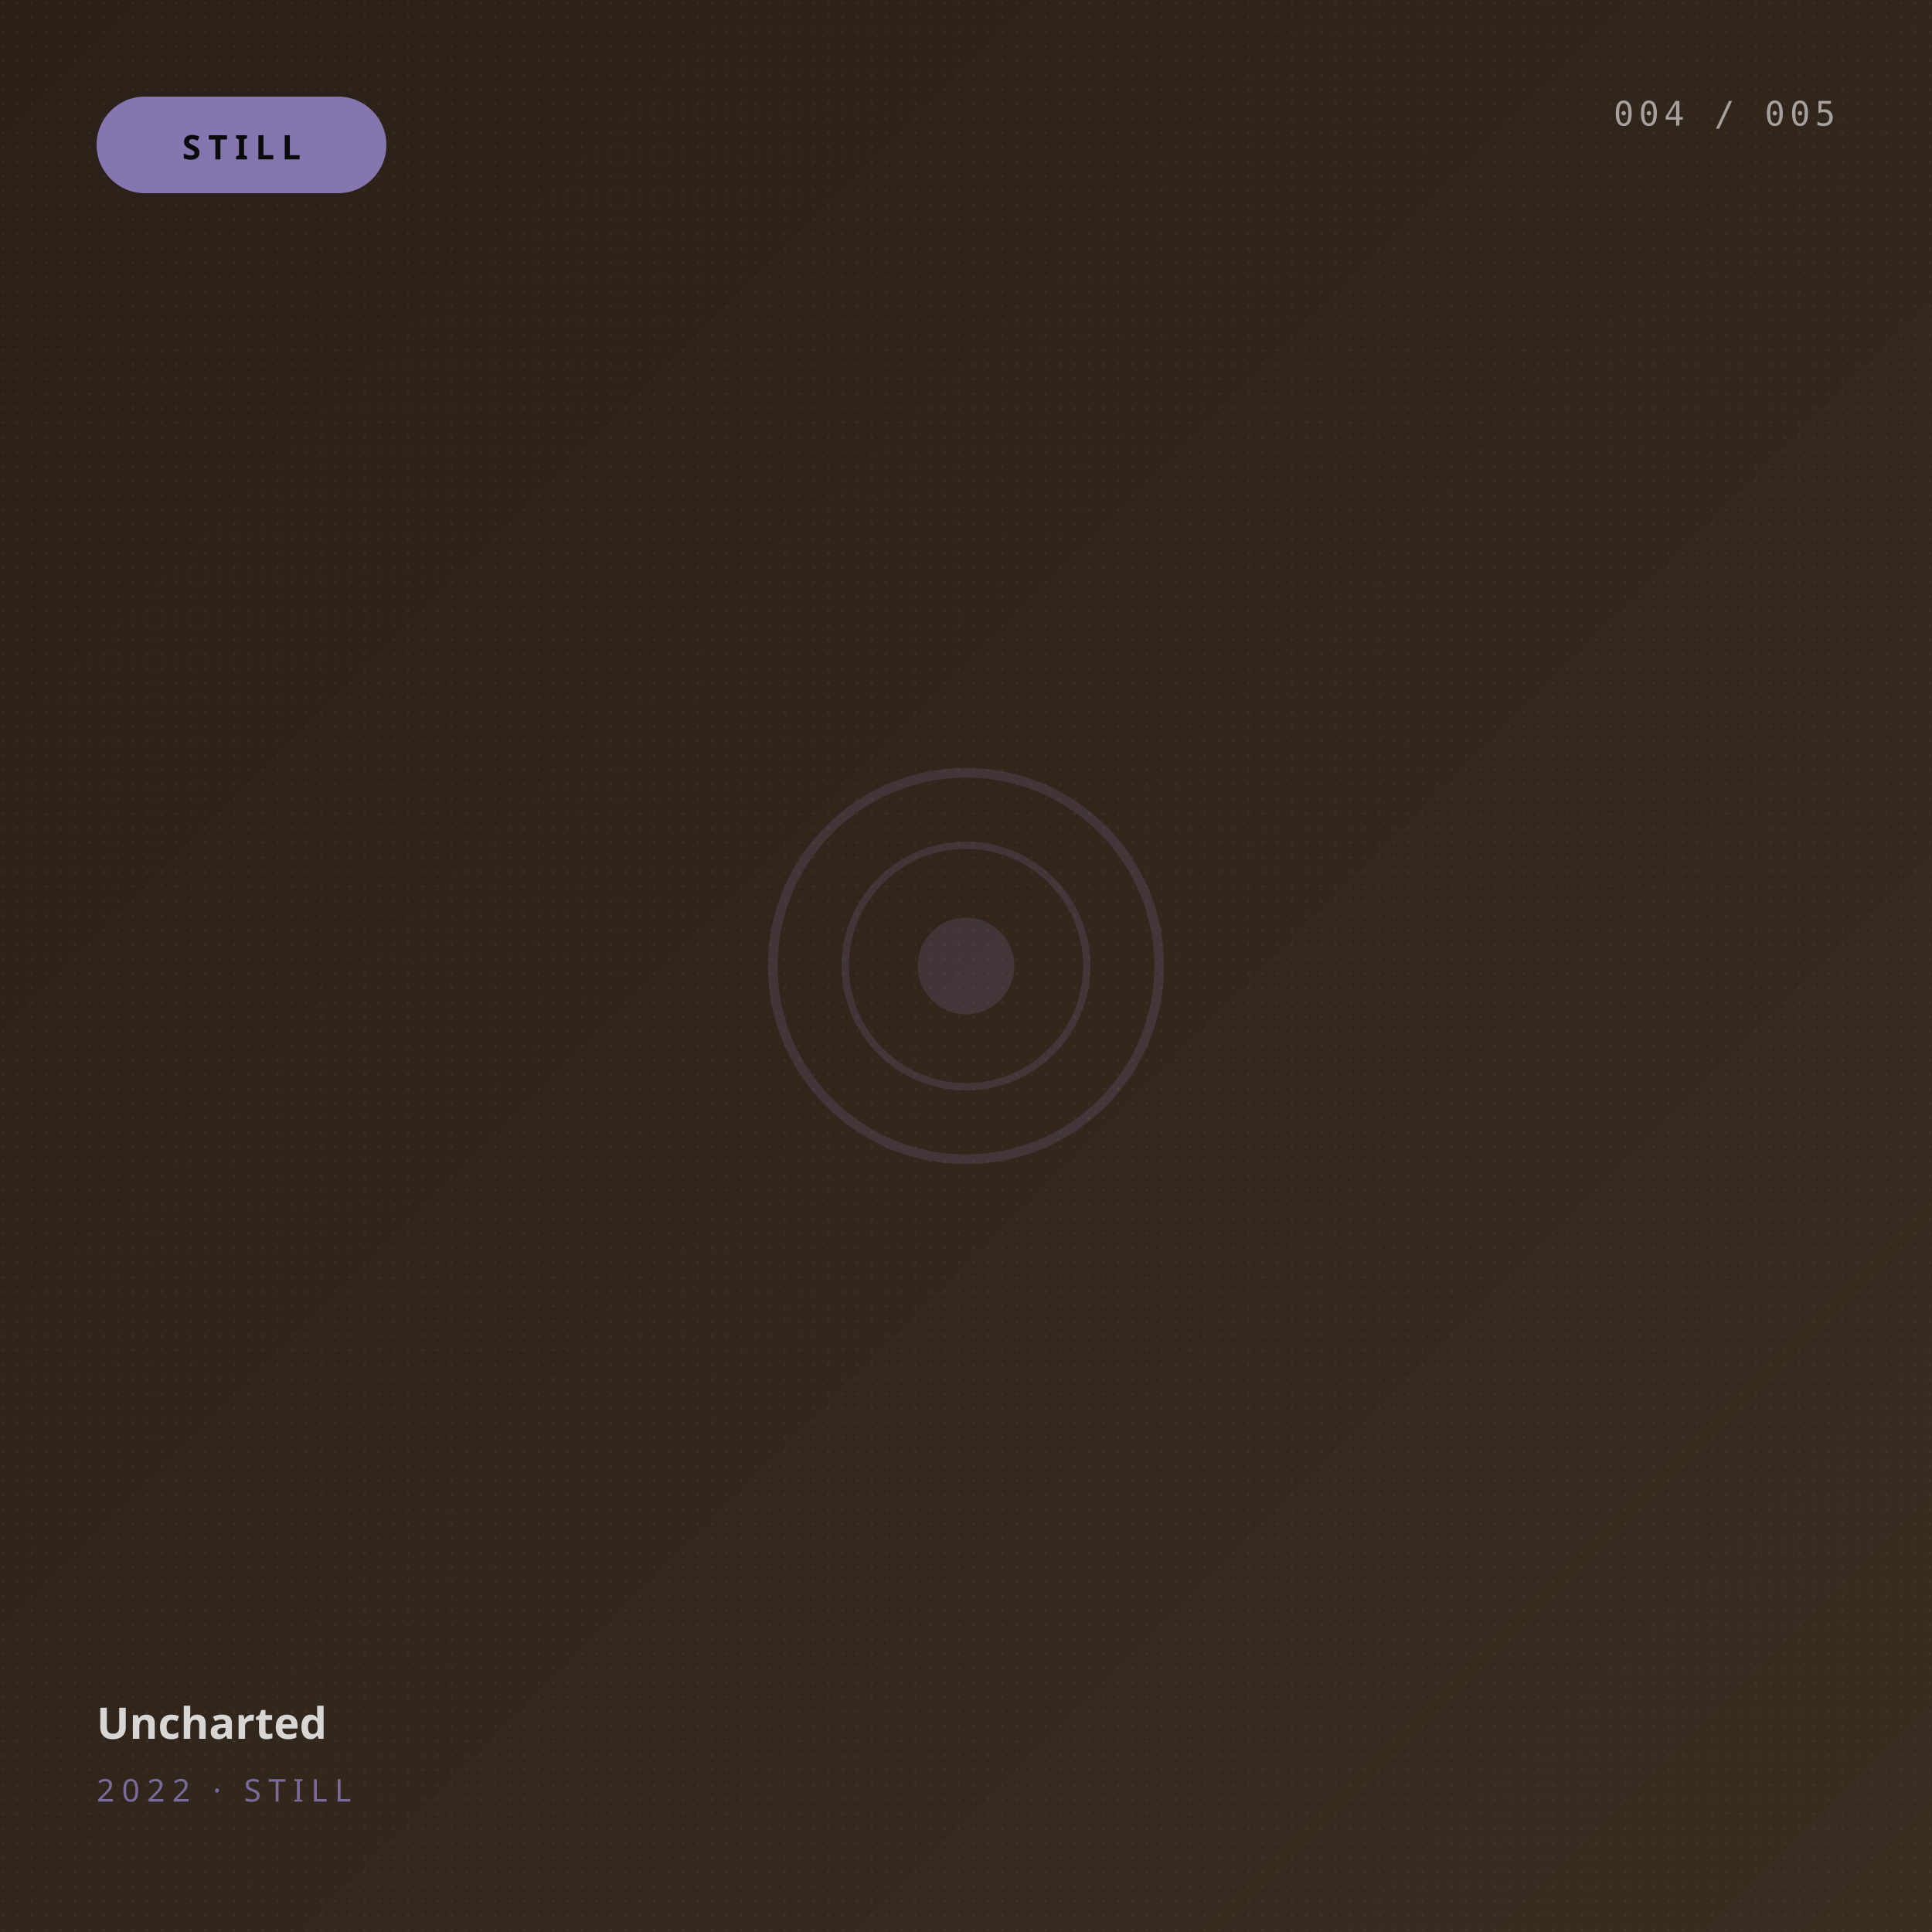
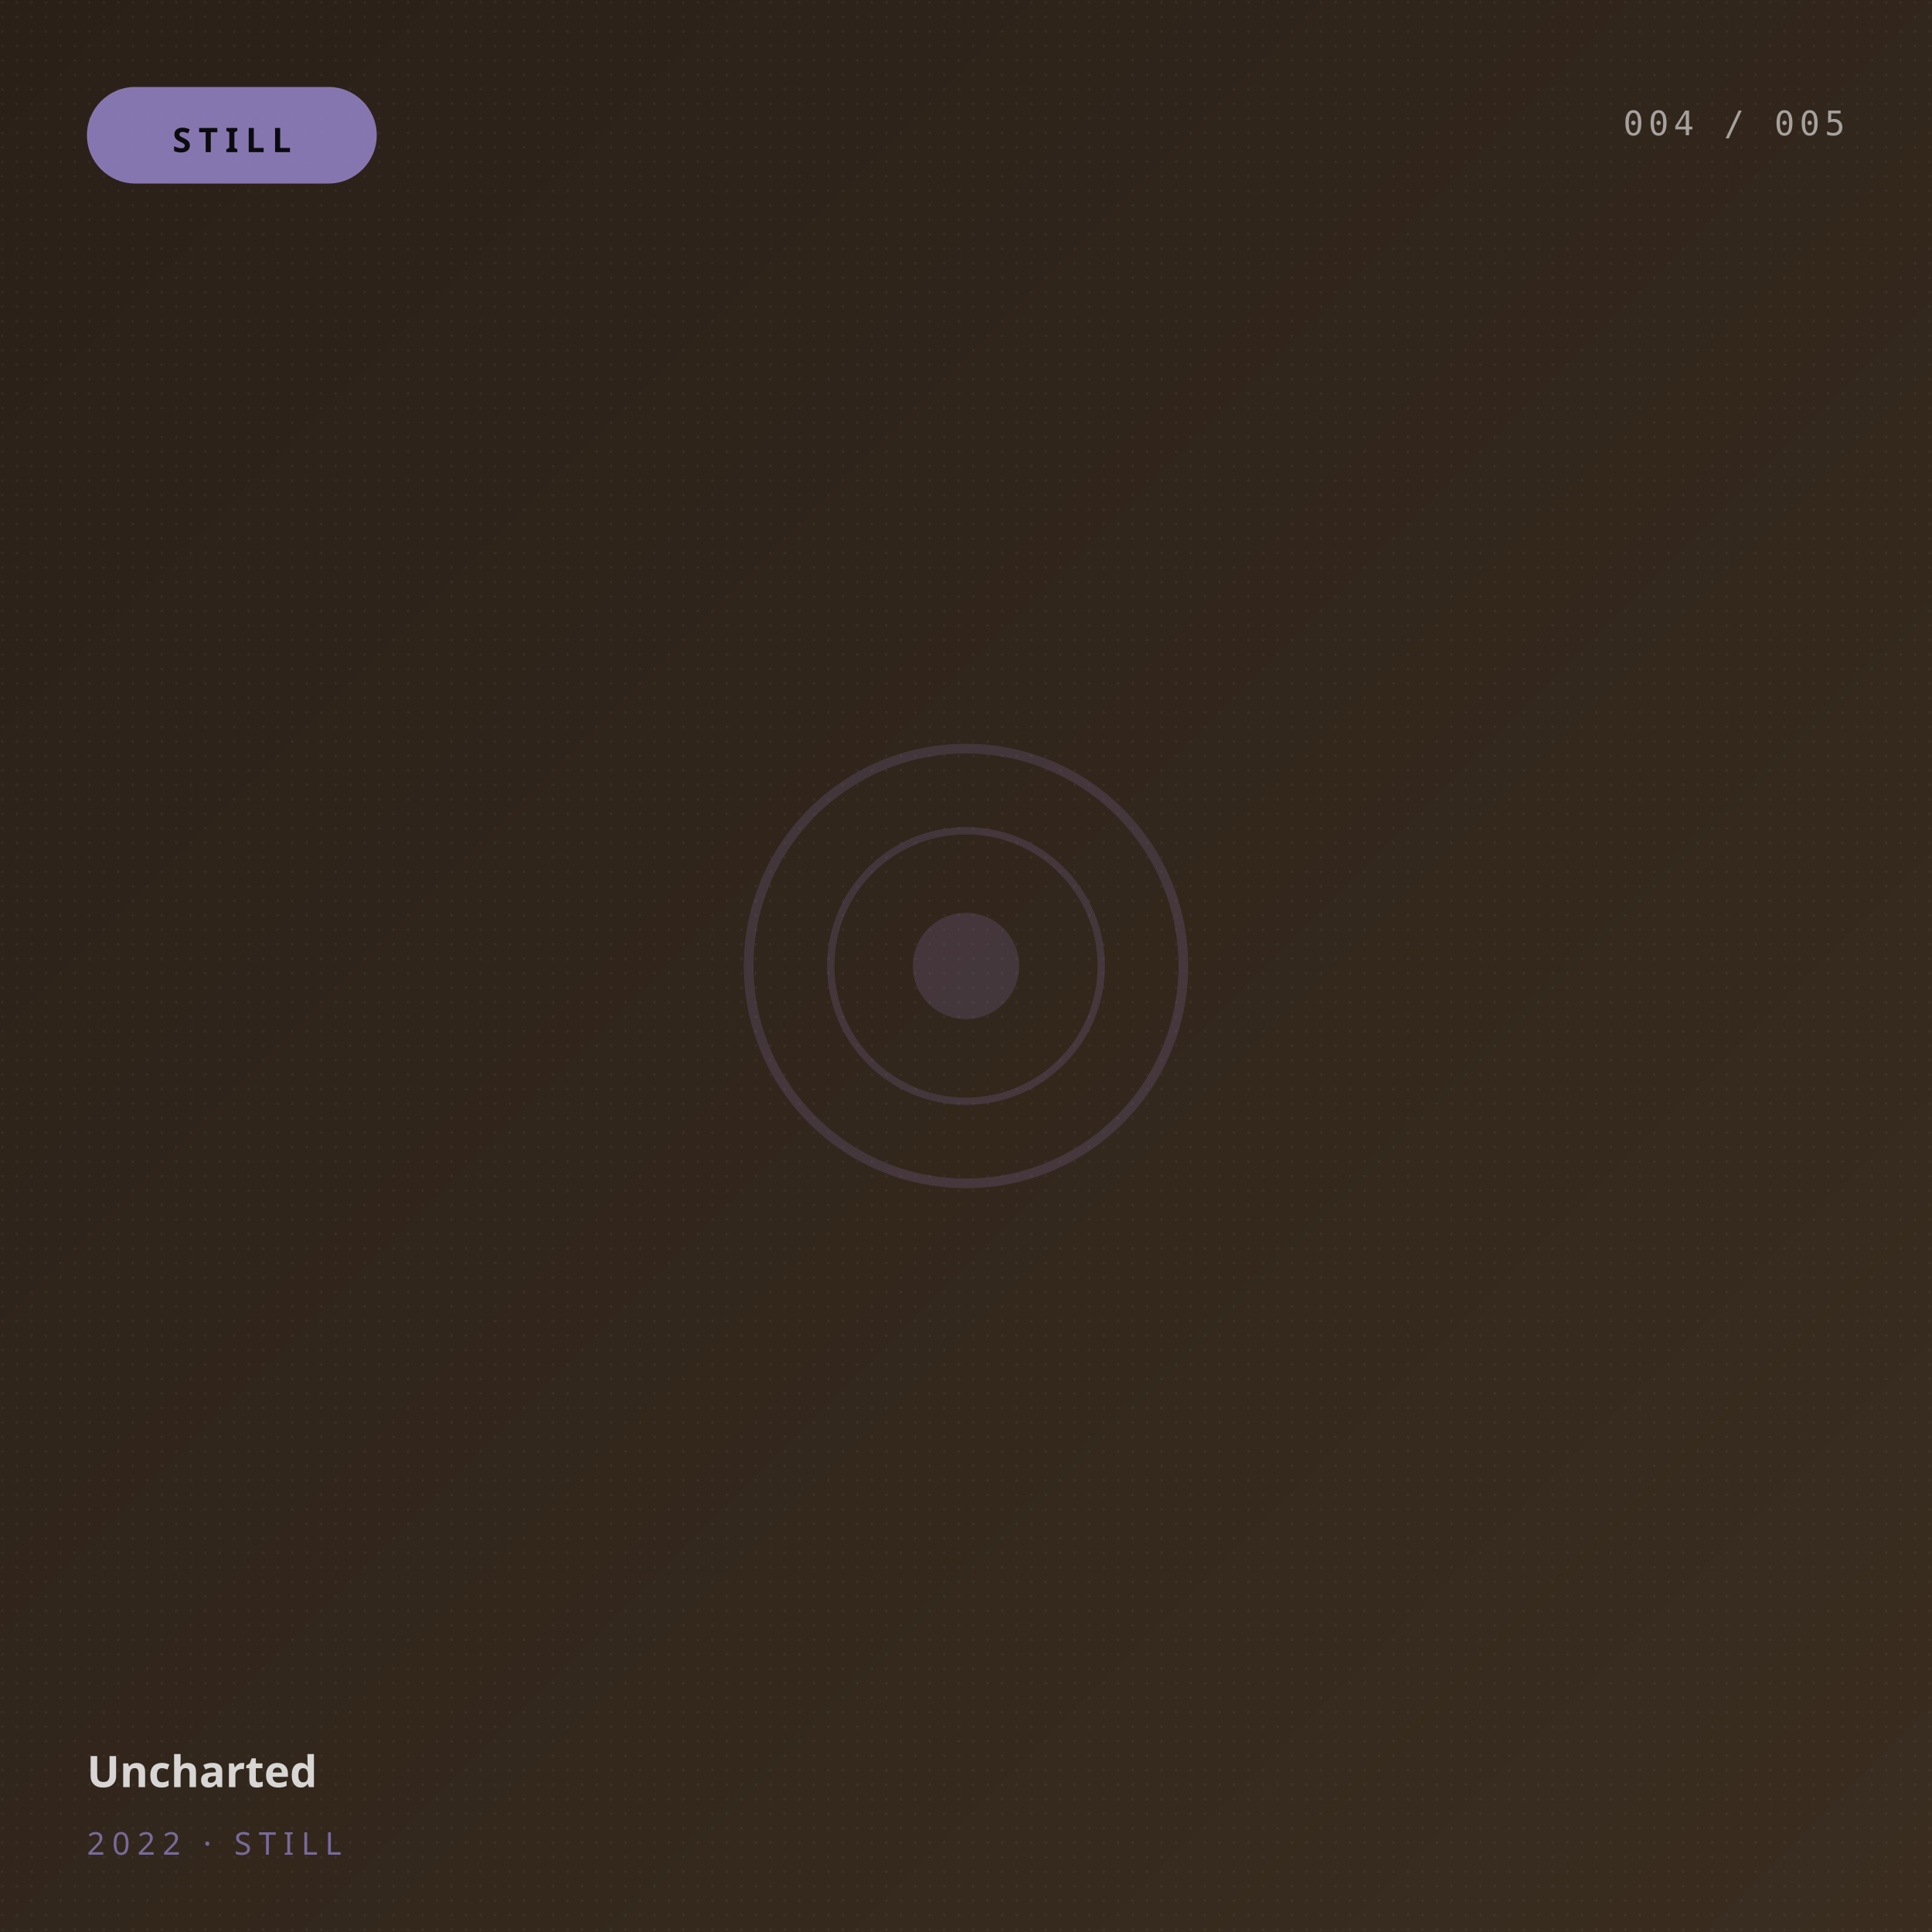
<svg xmlns="http://www.w3.org/2000/svg" viewBox="0 0 800 800" preserveAspectRatio="xMidYMid slice">
  <defs>
    <linearGradient id="p-uncharted-still-3" x1="0" y1="0" x2="1" y2="1">
      <stop offset="0%" stop-color="#2a2018" />
      <stop offset="100%" stop-color="#3a2d20" />
    </linearGradient>
    <pattern id="g-uncharted-still-3" x="0" y="0" width="6" height="6" patternUnits="userSpaceOnUse">
      <circle cx="1" cy="1" r="0.6" fill="#ffffff" opacity="0.04" />
    </pattern>
  </defs>
  <rect width="800" height="800" fill="url(#p-uncharted-still-3)" />
  <rect width="800" height="800" fill="url(#g-uncharted-still-3)" />
-   <g transform="translate(40,40)">
+   <g transform="translate(36,36)">
    <rect x="0" y="0" width="120" height="40" rx="20" fill="#8B7AB8" opacity="0.95" />
-     <text x="60" y="26" text-anchor="middle" font-family="ui-sans-serif,system-ui" font-size="14" font-weight="700" fill="#0b0b0d" letter-spacing="3">STILL</text>
+     <text x="60" y="27" text-anchor="middle" font-family="ui-sans-serif,system-ui" font-size="14" font-weight="700" fill="#0b0b0d" letter-spacing="3">STILL</text>
  </g>
-   <g transform="translate(760,52)" opacity="0.6">
+   <g transform="translate(764, 56)" opacity="0.6">
    <text x="0" y="0" text-anchor="end" font-family="ui-monospace,monospace" font-size="14" fill="#f4f4f4" letter-spacing="2">004 / 005</text>
  </g>
-   <g transform="translate(400,400)" opacity="0.18">
-     <circle cx="0" cy="0" r="80" fill="none" stroke="#8B7AB8" stroke-width="4" />
-     <circle cx="0" cy="0" r="50" fill="none" stroke="#8B7AB8" stroke-width="3" />
-     <circle cx="0" cy="0" r="20" fill="#8B7AB8" />
+   <g transform="translate(400, 400)" opacity="0.2">
+     <circle cx="0" cy="0" r="90" fill="none" stroke="#8B7AB8" stroke-width="4" />
+     <circle cx="0" cy="0" r="56" fill="none" stroke="#8B7AB8" stroke-width="3" />
+     <circle cx="0" cy="0" r="22" fill="#8B7AB8" />
  </g>
-   <g transform="translate(40,720)">
+   <g transform="translate(36, 740)">
    <text x="0" y="0" font-family="ui-sans-serif,system-ui" font-size="18" font-weight="600" fill="#f4f4f4" opacity="0.85">Uncharted</text>
-     <text x="0" y="26" font-family="ui-sans-serif,system-ui" font-size="13" font-weight="500" fill="#8B7AB8" letter-spacing="3" opacity="0.8">2022 · STILL</text>
+     <text x="0" y="28" font-family="ui-sans-serif,system-ui" font-size="13" font-weight="500" fill="#8B7AB8" letter-spacing="3" opacity="0.8">2022 · STILL</text>
  </g>
</svg>
